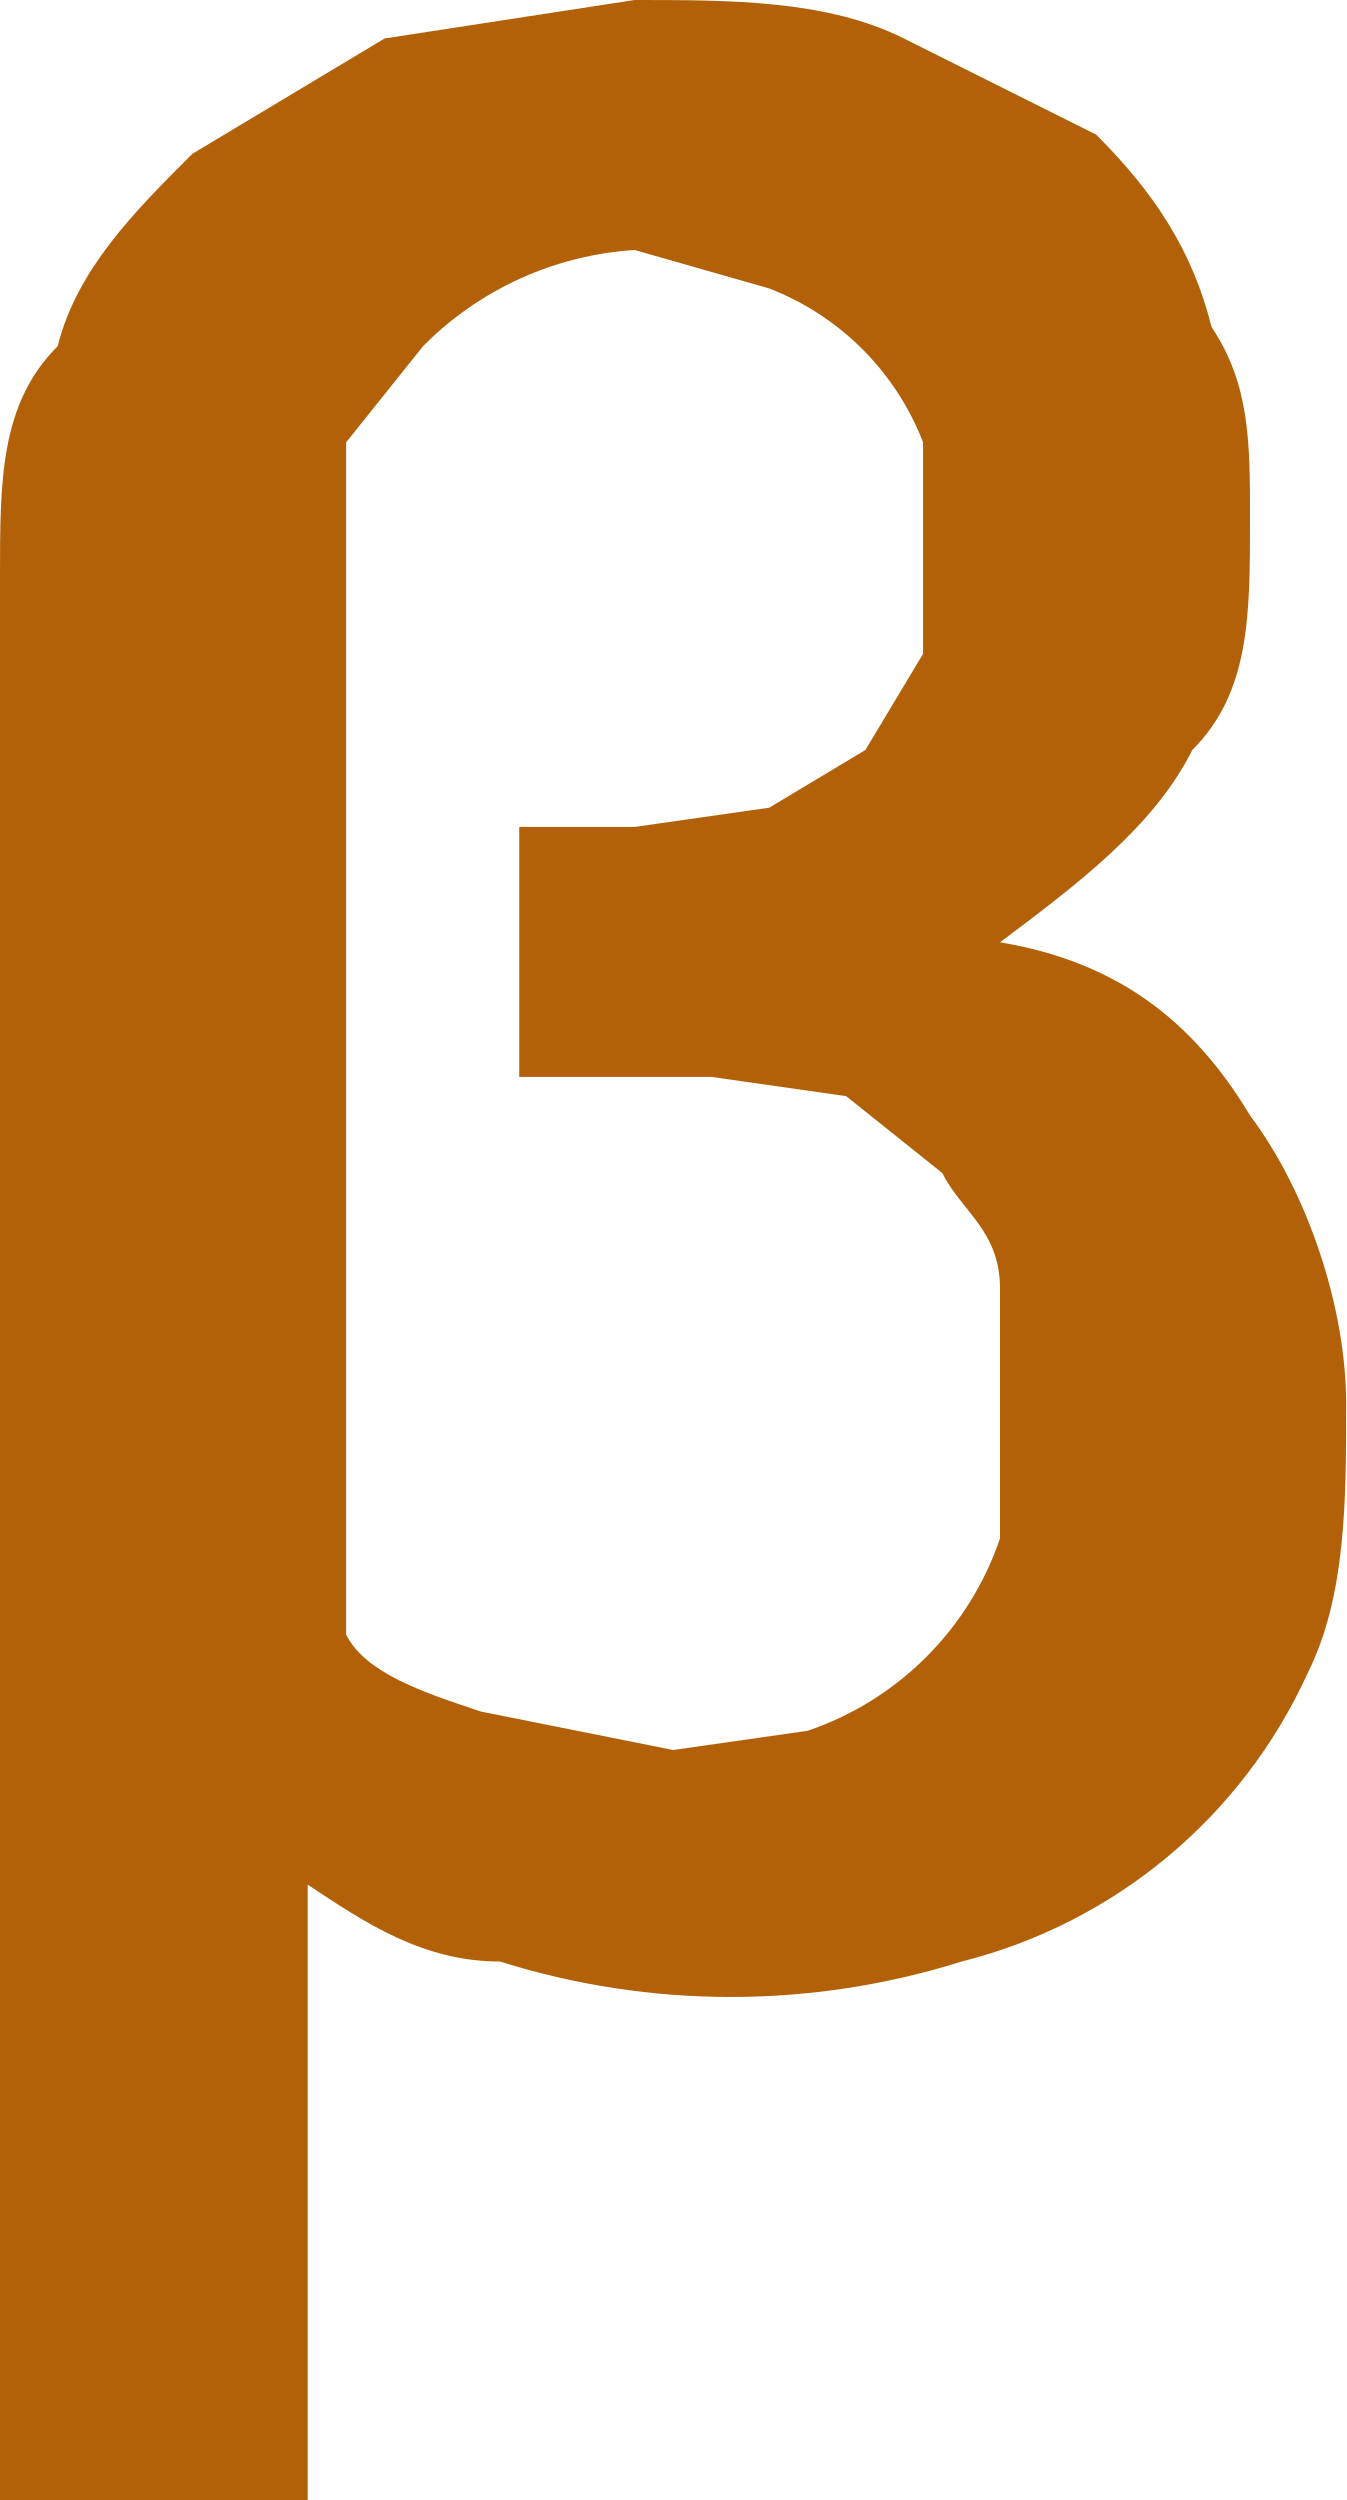
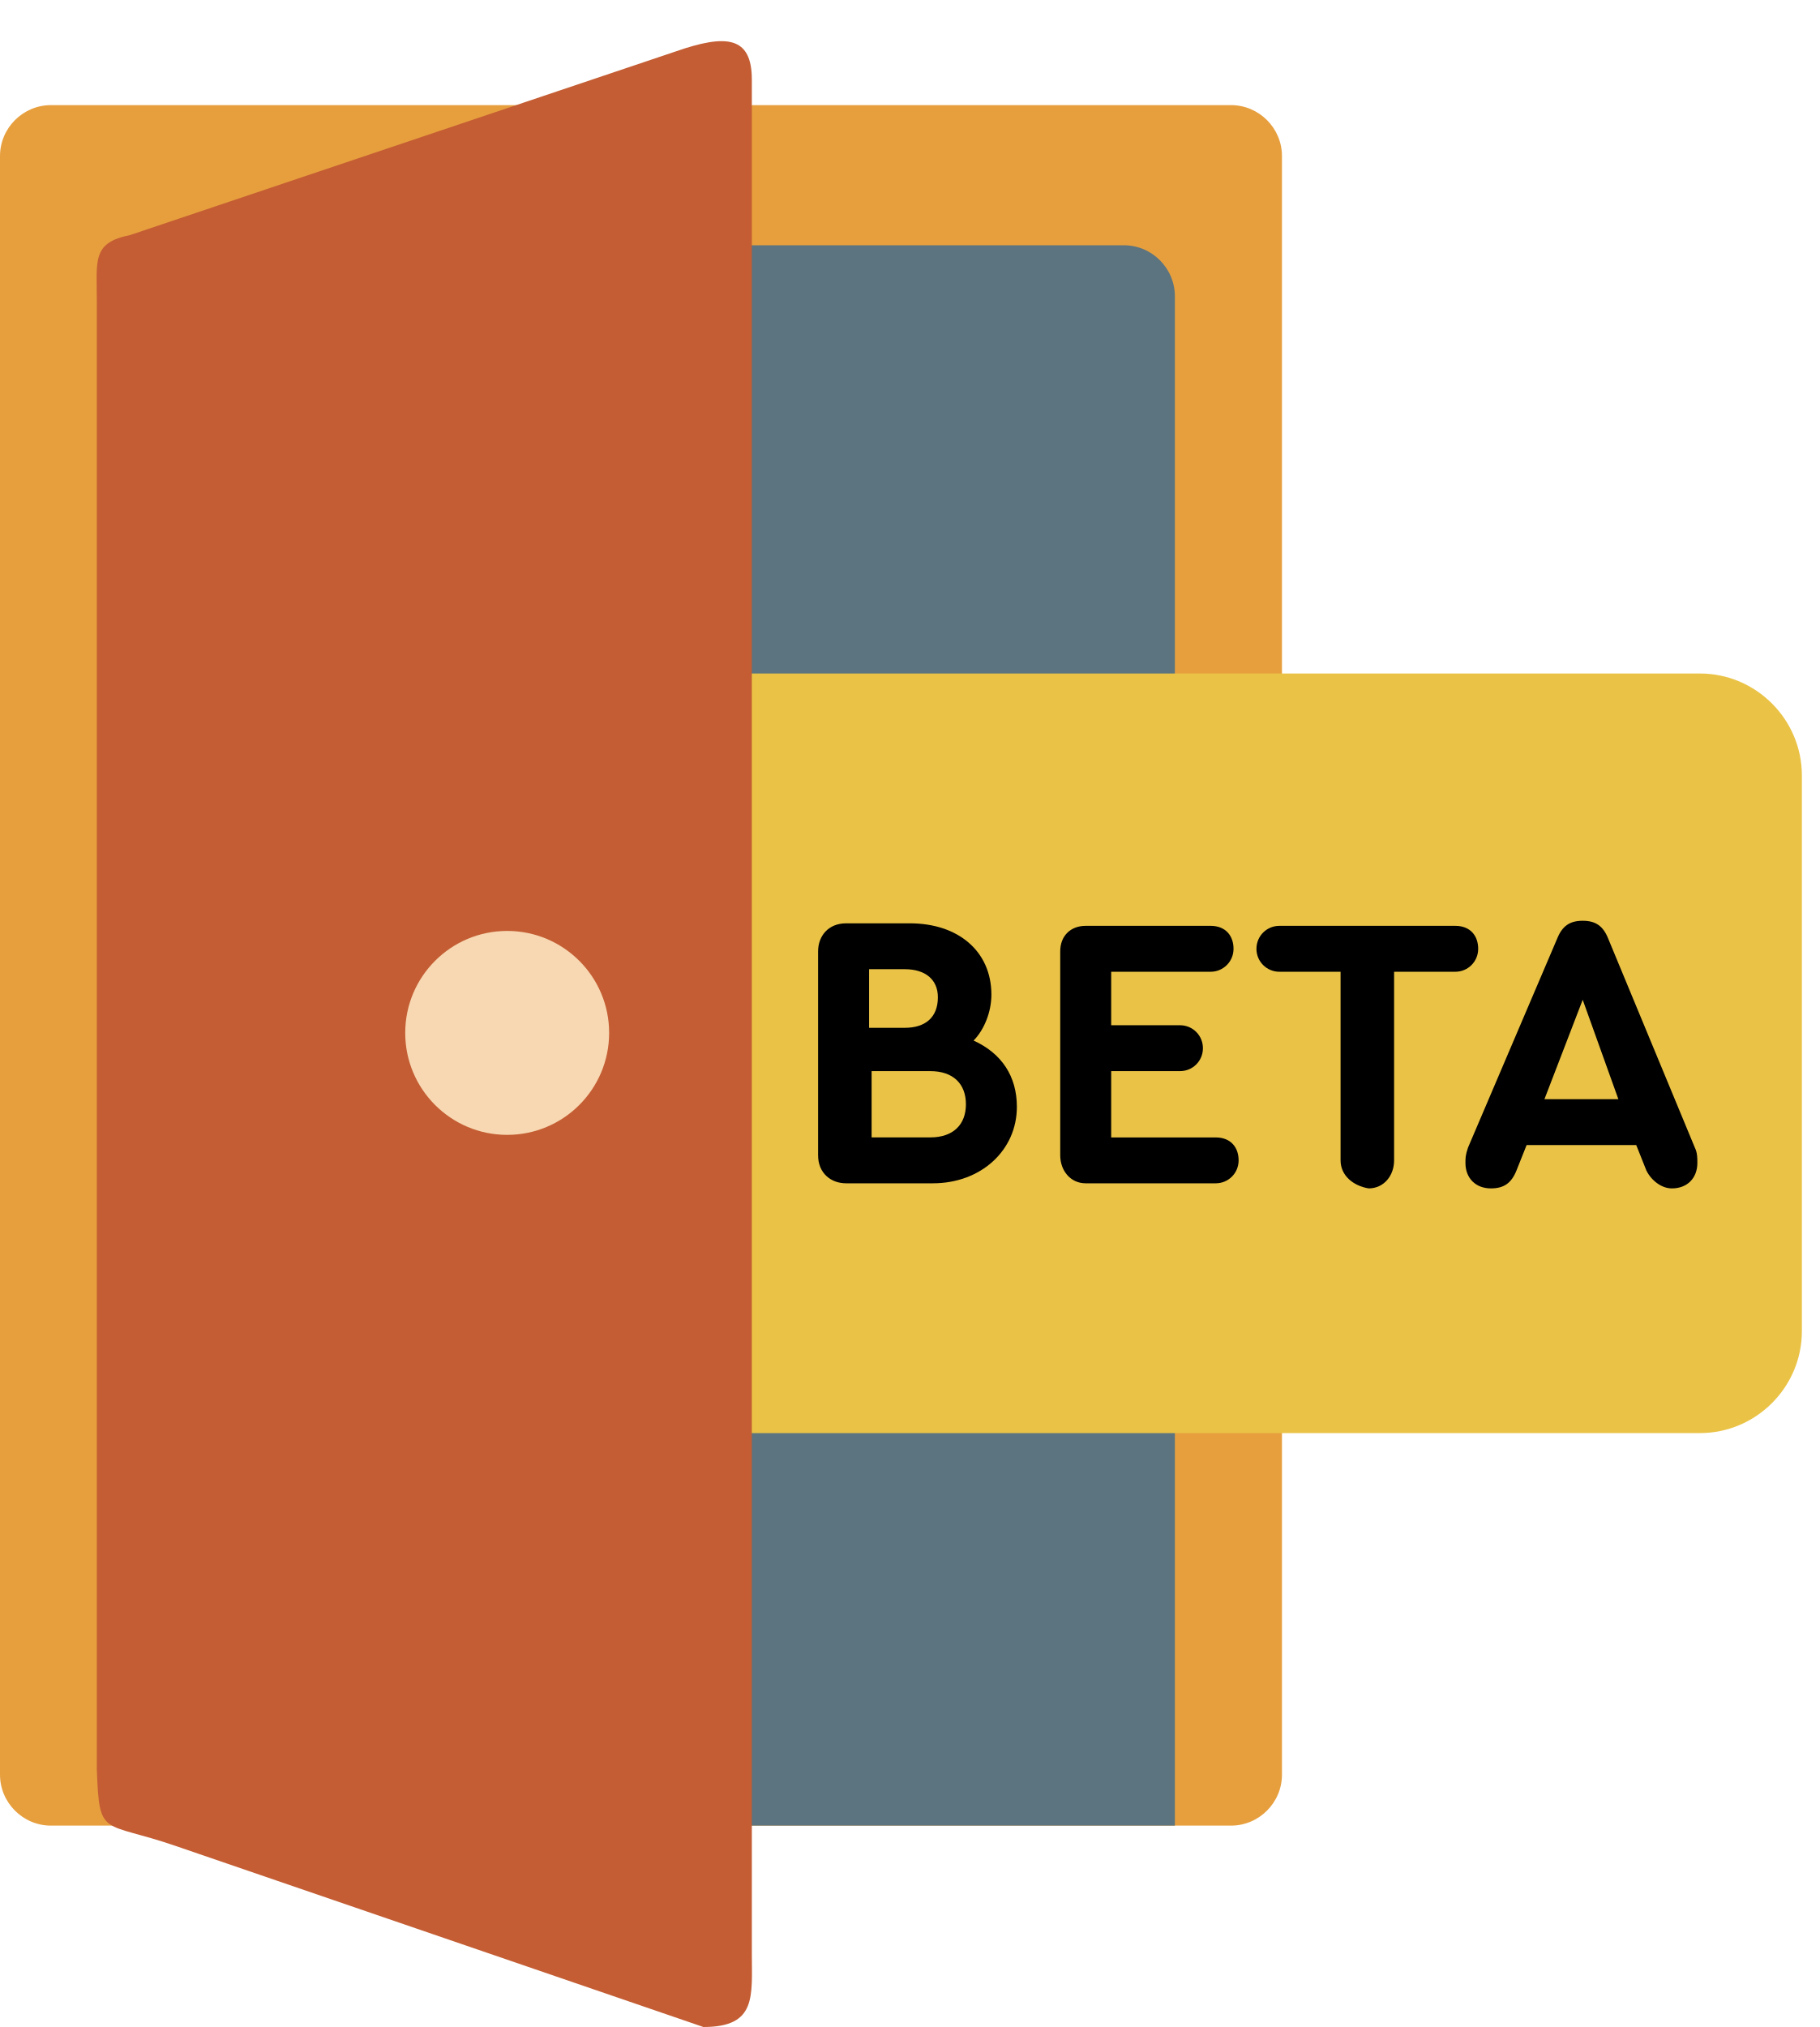
- <svg xmlns="http://www.w3.org/2000/svg" width="7" height="13">
-   <path d="M3.3 0c.5 0 1 0 1.4.2l1 .5c.3.3.5.6.6 1 .2.3.2.6.2 1 0 .5 0 .9-.3 1.2-.2.4-.6.7-1 1 .6.1 1 .4 1.3.9.3.4.5 1 .5 1.5s0 1-.2 1.4A2.7 2.7 0 0 1 5 10.2a4 4 0 0 1-2.4 0c-.4 0-.7-.2-1-.4V13H0V3c0-.5 0-.9.3-1.2.1-.4.4-.7.7-1l1-.6L3.3 0zm0 4.3l.7-.1.5-.3.3-.5v-.6-.5a1.4 1.4 0 0 0-.8-.8l-.7-.2a1.7 1.7 0 0 0-1.1.5l-.4.5V8.5c.1.2.4.3.7.4l1 .2.7-.1a1.6 1.6 0 0 0 1-1v-.7-.6c0-.3-.2-.4-.3-.6l-.5-.4-.7-.1h-1V4.3h.6z" fill="#B36108" fill-rule="evenodd" />
+ <svg xmlns="http://www.w3.org/2000/svg" width="44" height="49" viewBox="0 0 44 49" fill="none">
+   <path d="M29.761 44.132H1.232C0.555 44.132 0 43.578 0 42.9V3.773C0 3.095 0.555 2.541 1.232 2.541H29.761C30.439 2.541 30.994 3.095 30.994 3.773V42.9C30.994 43.578 30.439 44.132 29.761 44.132Z" fill="#E79F3E" />
+   <path d="M17.068 44.132H28.405V7.162C28.405 6.484 27.851 5.929 27.173 5.929H17.068V44.132Z" fill="#5C747F" />
+   <path d="M41.099 34.643H16.822C15.466 34.643 14.357 33.534 14.357 32.179V18.746C14.357 17.39 15.466 16.281 16.822 16.281H41.099C42.455 16.281 43.564 17.39 43.564 18.746V32.179C43.564 33.534 42.455 34.643 41.099 34.643Z" fill="#EAC346" />
+   <path d="M4.252 44.625L17.006 49C18.3 49 18.177 48.261 18.177 47.213V1.924C18.177 0.877 17.561 0.815 16.329 1.246L3.142 5.683C2.218 5.868 2.341 6.299 2.341 7.285V42.777C2.403 44.44 2.465 44.009 4.252 44.625Z" fill="#C45D33" />
+   <path d="M12.262 27.434C13.623 27.434 14.727 26.33 14.727 24.969C14.727 23.608 13.623 22.504 12.262 22.504C10.901 22.504 9.797 23.608 9.797 24.969C9.797 26.33 10.901 27.434 12.262 27.434Z" fill="#F7D8B2" />
+   <path d="M24.585 26.756C24.585 27.803 23.723 28.605 22.552 28.605H20.457C20.087 28.605 19.779 28.358 19.779 27.927V22.997C19.779 22.628 20.026 22.32 20.457 22.32H21.997C23.168 22.32 23.969 22.997 23.969 24.045C23.969 24.476 23.784 24.907 23.538 25.154C24.216 25.462 24.585 26.017 24.585 26.756ZM21.012 23.429V24.846H21.874C22.367 24.846 22.675 24.599 22.675 24.107C22.675 23.675 22.367 23.429 21.874 23.429H21.012V23.429ZM23.353 26.694C23.353 26.201 23.045 25.893 22.491 25.893H21.073V27.495H22.491C23.045 27.495 23.353 27.187 23.353 26.694Z" fill="black" />
+   <path d="M25.633 27.927V22.997C25.633 22.628 25.879 22.381 26.249 22.381H29.268C29.638 22.381 29.823 22.628 29.823 22.936C29.823 23.244 29.576 23.491 29.268 23.491H26.865V24.784H28.529C28.837 24.784 29.083 25.031 29.083 25.339C29.083 25.647 28.837 25.893 28.529 25.893H26.865V27.496H29.392C29.761 27.496 29.946 27.742 29.946 28.05C29.946 28.358 29.7 28.605 29.392 28.605H26.249C25.879 28.605 25.633 28.297 25.633 27.927Z" fill="black" />
+   <path d="M32.411 28.05V23.491H30.932C30.624 23.491 30.377 23.244 30.377 22.936C30.377 22.628 30.624 22.381 30.932 22.381H35.184C35.553 22.381 35.738 22.628 35.738 22.936C35.738 23.244 35.492 23.491 35.184 23.491H33.705V28.05C33.705 28.42 33.458 28.728 33.089 28.728C32.719 28.666 32.411 28.42 32.411 28.05Z" fill="black" />
+   <path d="M41.037 28.112C41.037 28.481 40.791 28.728 40.421 28.728C40.175 28.728 39.928 28.543 39.805 28.297L39.559 27.68H36.909L36.663 28.297C36.539 28.605 36.354 28.728 36.046 28.728C35.677 28.728 35.43 28.481 35.43 28.112C35.43 27.988 35.43 27.927 35.492 27.742L37.648 22.689C37.772 22.381 37.956 22.258 38.265 22.258C38.573 22.258 38.758 22.381 38.881 22.689L40.976 27.742C41.037 27.865 41.037 27.988 41.037 28.112ZM37.34 26.571H39.127L38.265 24.168L37.34 26.571Z" fill="black" />
</svg>
